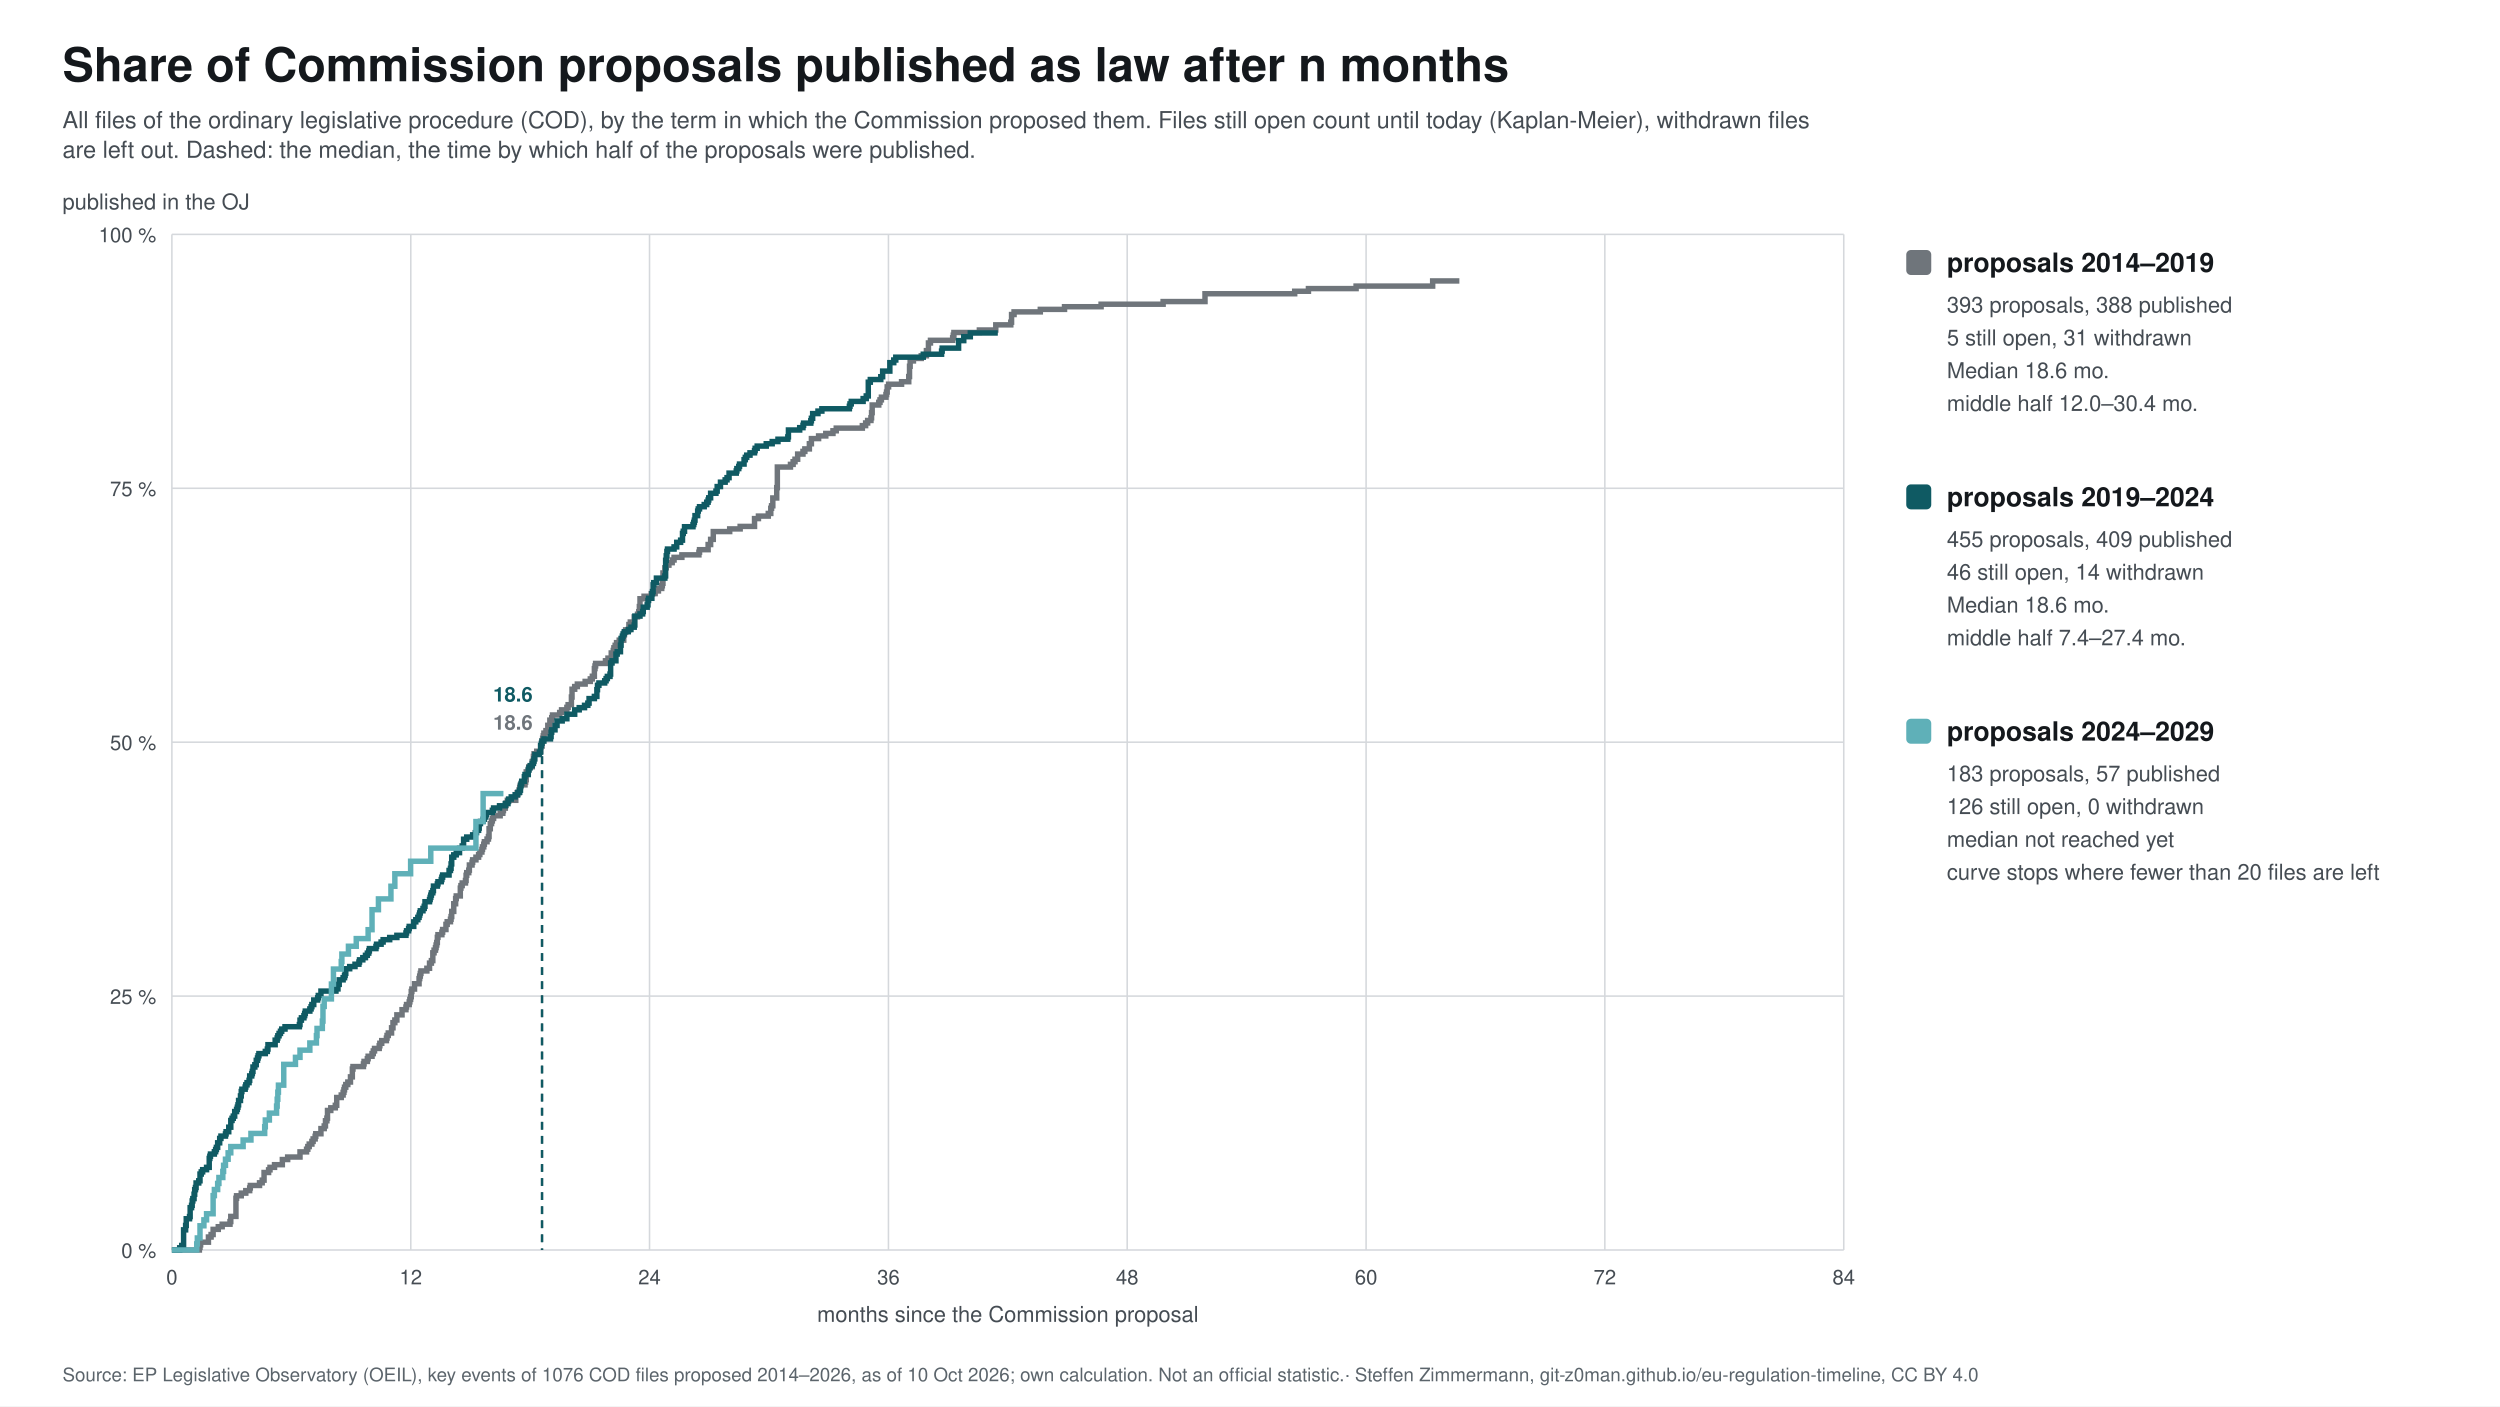
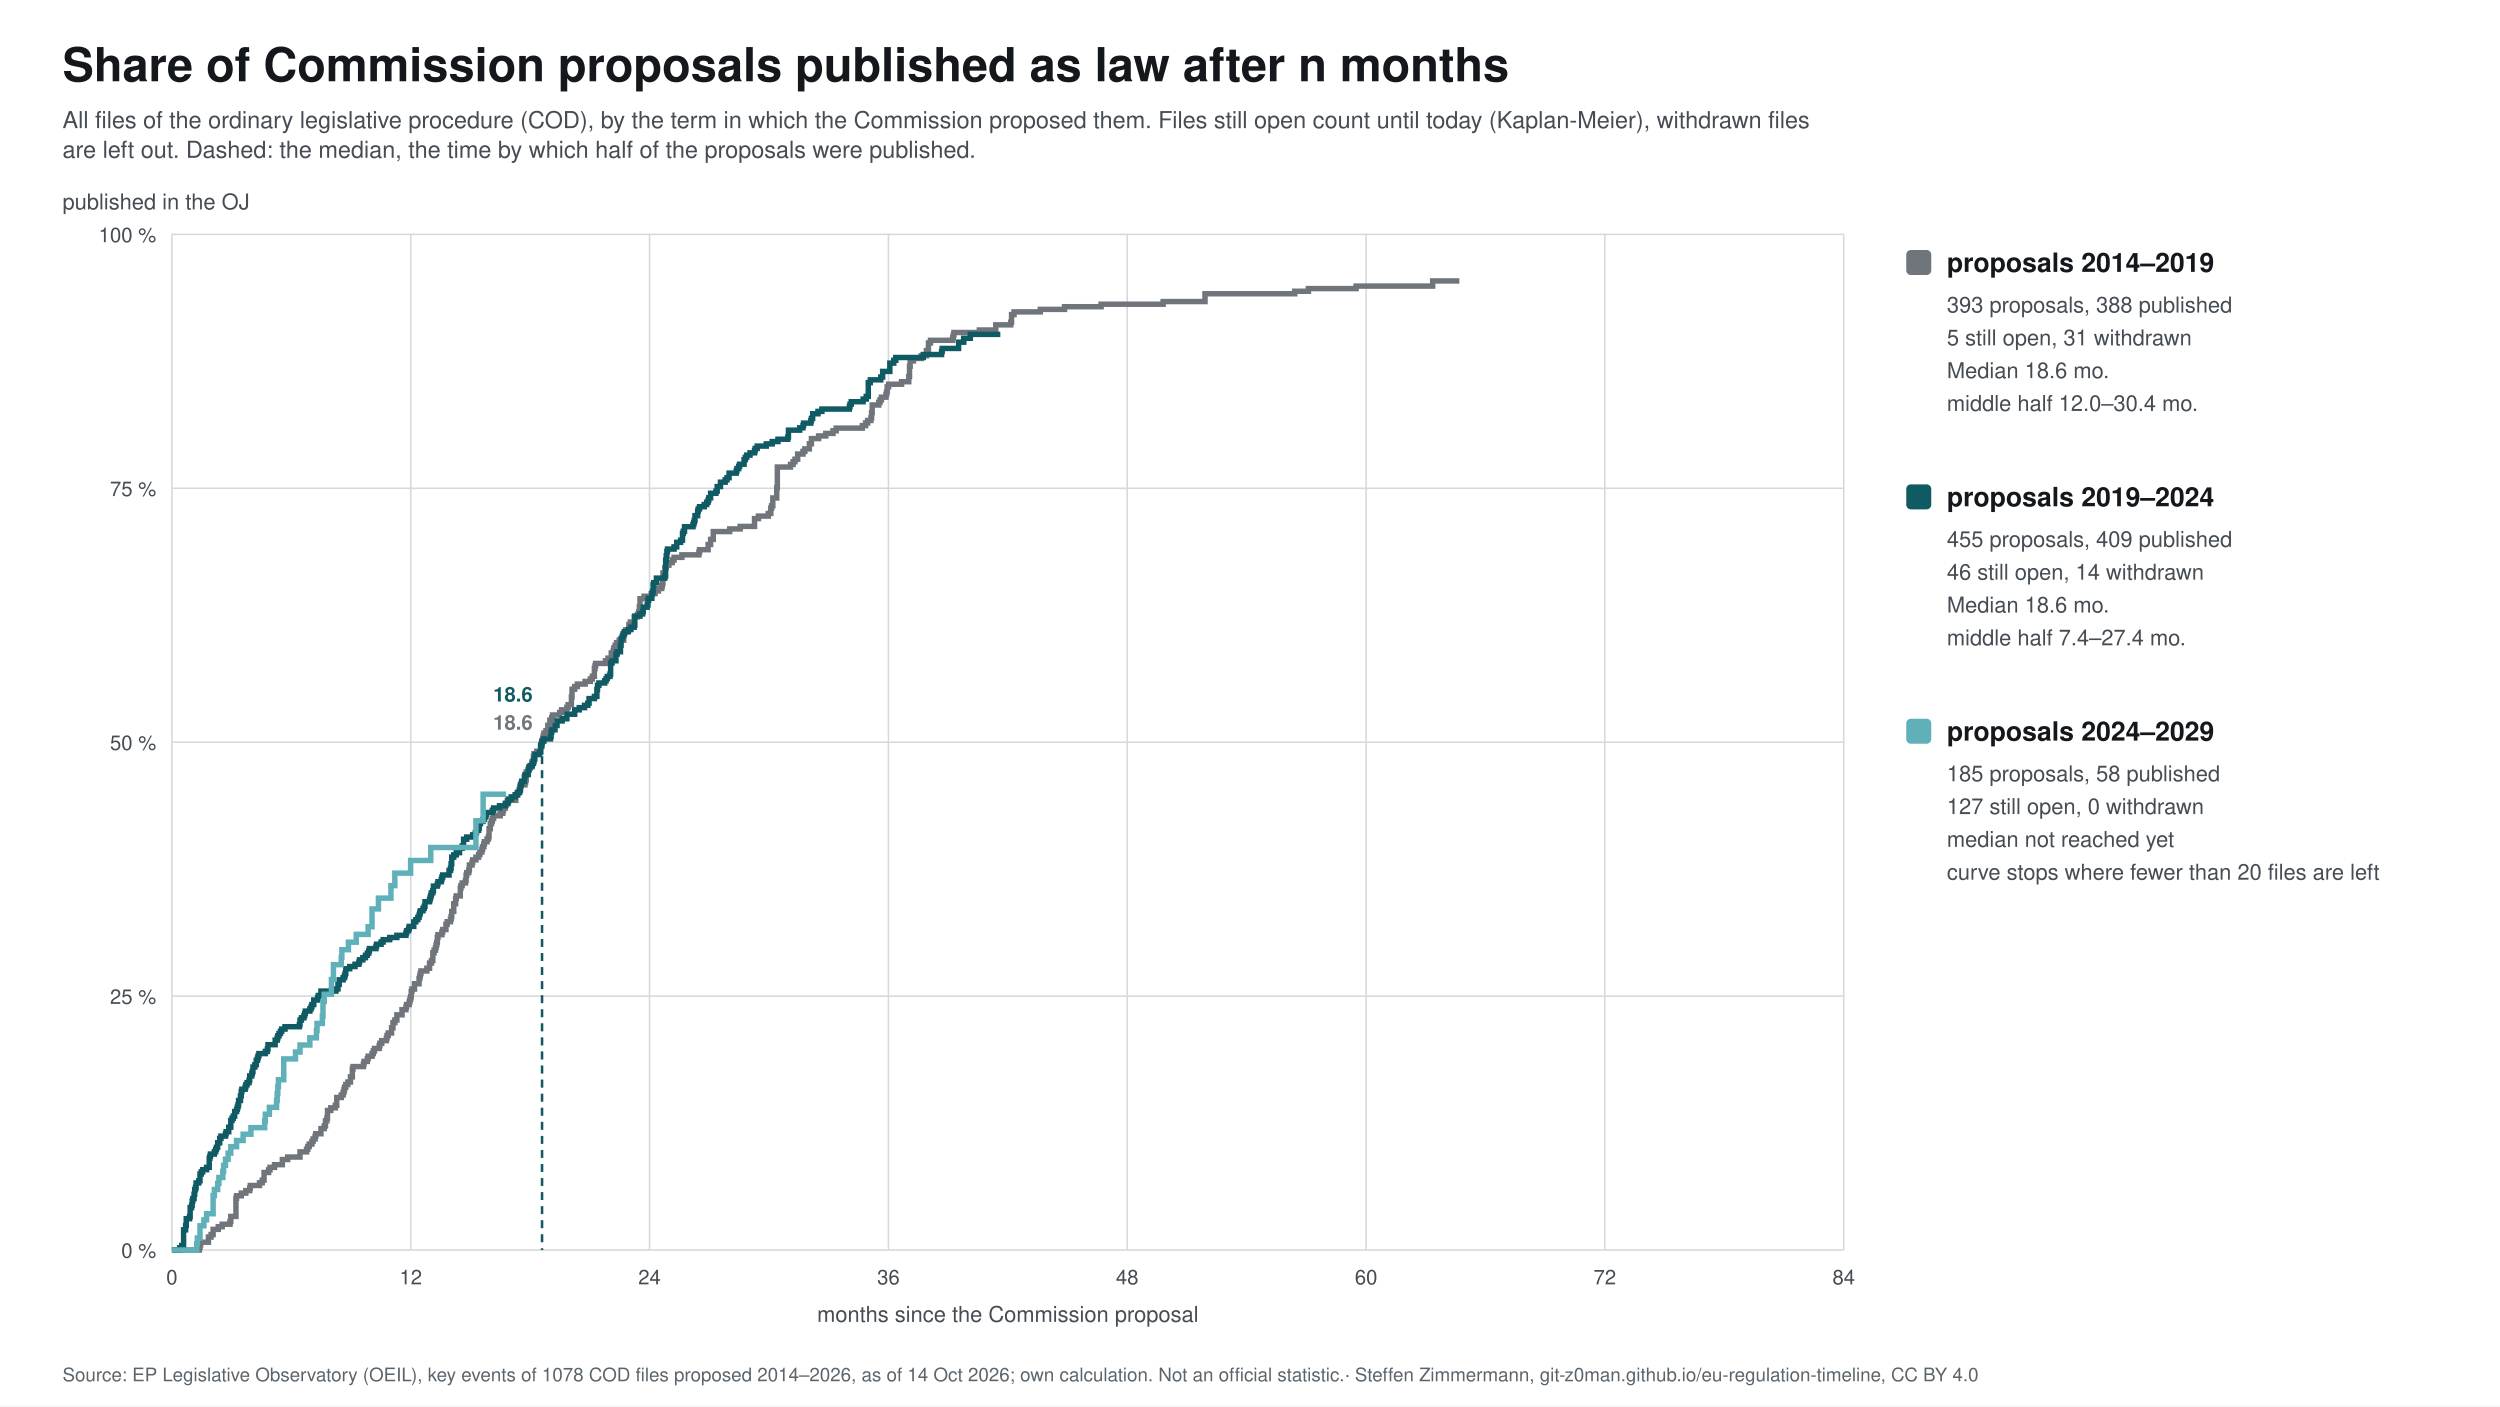
<svg xmlns="http://www.w3.org/2000/svg" width="1600" height="900" viewBox="0 0 1600 900" font-family="&quot;Source Sans 3&quot;, Helvetica, Arial, sans-serif">
  <rect width="1600" height="900" fill="#ffffff" />
  <text x="40.0" y="52.0" font-size="30" fill="#14181c" text-anchor="start" font-weight="bold">Share of Commission proposals published as law after n months</text>
  <text x="40.0" y="82.0" font-size="15" fill="#454c53" text-anchor="start">All files of the ordinary legislative procedure (COD), by the term in which the Commission proposed them. Files still open count until today (Kaplan-Meier), withdrawn files</text>
  <text x="40.0" y="101.0" font-size="15" fill="#454c53" text-anchor="start">are left out. Dashed: the median, the time by which half of the proposals were published.</text>
  <line x1="110" y1="800.0" x2="1180" y2="800.0" stroke="#d5d8dc" />
  <text x="100.0" y="805.0" font-size="13" fill="#454c53" text-anchor="end">0 %</text>
  <line x1="110" y1="637.5" x2="1180" y2="637.5" stroke="#d5d8dc" />
  <text x="100.0" y="642.5" font-size="13" fill="#454c53" text-anchor="end">25 %</text>
  <line x1="110" y1="475.0" x2="1180" y2="475.0" stroke="#d5d8dc" />
  <text x="100.0" y="480.0" font-size="13" fill="#454c53" text-anchor="end">50 %</text>
  <line x1="110" y1="312.5" x2="1180" y2="312.5" stroke="#d5d8dc" />
  <text x="100.0" y="317.5" font-size="13" fill="#454c53" text-anchor="end">75 %</text>
  <line x1="110" y1="150.0" x2="1180" y2="150.0" stroke="#d5d8dc" />
  <text x="100.0" y="155.0" font-size="13" fill="#454c53" text-anchor="end">100 %</text>
  <line x1="110.0" y1="150" x2="110.0" y2="800" stroke="#d5d8dc" />
  <text x="110.0" y="822.0" font-size="13" fill="#454c53" text-anchor="middle">0</text>
  <line x1="262.9" y1="150" x2="262.9" y2="800" stroke="#d5d8dc" />
  <text x="262.9" y="822.0" font-size="13" fill="#454c53" text-anchor="middle">12</text>
  <line x1="415.7" y1="150" x2="415.7" y2="800" stroke="#d5d8dc" />
  <text x="415.7" y="822.0" font-size="13" fill="#454c53" text-anchor="middle">24</text>
  <line x1="568.6" y1="150" x2="568.6" y2="800" stroke="#d5d8dc" />
  <text x="568.6" y="822.0" font-size="13" fill="#454c53" text-anchor="middle">36</text>
  <line x1="721.4" y1="150" x2="721.4" y2="800" stroke="#d5d8dc" />
  <text x="721.4" y="822.0" font-size="13" fill="#454c53" text-anchor="middle">48</text>
  <line x1="874.3" y1="150" x2="874.3" y2="800" stroke="#d5d8dc" />
  <text x="874.3" y="822.0" font-size="13" fill="#454c53" text-anchor="middle">60</text>
  <line x1="1027.1" y1="150" x2="1027.1" y2="800" stroke="#d5d8dc" />
  <text x="1027.1" y="822.0" font-size="13" fill="#454c53" text-anchor="middle">72</text>
  <line x1="1180.0" y1="150" x2="1180.0" y2="800" stroke="#d5d8dc" />
  <text x="1180.0" y="822.0" font-size="13" fill="#454c53" text-anchor="middle">84</text>
  <text x="645.0" y="846.0" font-size="14" fill="#454c53" text-anchor="middle">months since the Commission proposal</text>
  <text x="40.0" y="134.0" font-size="14" fill="#454c53" text-anchor="start">published in the OJ</text>
  <path d="M110.0,800.0 L110.0,800.0 L110.0,800.0 L127.6,800.0 L127.6,798.3 L128.0,798.3 L128.0,796.7 L128.4,796.7 L128.4,795.0 L133.4,795.0 L133.4,791.7 L135.1,791.7 L135.1,790.1 L136.4,790.1 L136.4,786.8 L139.7,786.8 L139.7,785.1 L142.2,785.1 L142.2,783.5 L147.2,783.5 L147.2,781.8 L147.7,781.8 L147.7,778.5 L151.0,778.5 L151.0,766.9 L151.4,766.9 L151.4,765.3 L154.4,765.3 L154.4,763.6 L157.3,763.6 L157.3,762.0 L159.8,762.0 L159.8,760.3 L160.2,760.3 L160.2,758.7 L166.1,758.7 L166.1,757.0 L167.8,757.0 L167.8,755.3 L169.0,755.3 L169.0,750.4 L171.9,750.4 L171.9,748.7 L172.8,748.7 L172.8,747.1 L175.7,747.1 L175.7,745.4 L180.7,745.4 L180.7,742.1 L184.1,742.1 L184.1,740.5 L192.0,740.5 L192.0,737.2 L196.2,737.2 L196.2,735.5 L197.0,735.5 L197.0,733.8 L197.9,733.8 L197.9,732.2 L199.6,732.2 L199.6,730.5 L200.4,730.5 L200.4,728.9 L201.7,728.9 L201.7,727.2 L202.1,727.2 L202.1,725.6 L205.4,725.6 L205.4,722.3 L207.5,722.3 L207.5,720.6 L208.3,720.6 L208.3,717.3 L209.2,717.3 L209.2,715.6 L209.6,715.6 L209.6,710.7 L211.7,710.7 L211.7,709.0 L214.6,709.0 L214.6,707.4 L215.5,707.4 L215.5,702.4 L218.4,702.4 L218.4,700.8 L219.6,700.8 L219.6,699.1 L220.1,699.1 L220.1,697.5 L220.5,697.5 L220.5,695.8 L221.3,695.8 L221.3,694.1 L222.6,694.1 L222.6,692.5 L224.3,692.5 L224.3,689.2 L225.5,689.2 L225.5,684.2 L225.9,684.2 L225.9,682.6 L232.6,682.6 L232.6,680.9 L233.0,680.9 L233.0,679.3 L235.1,679.3 L235.1,677.6 L235.6,677.6 L235.6,676.0 L238.1,676.0 L238.1,674.3 L238.9,674.3 L238.9,672.6 L239.7,672.6 L239.7,671.0 L242.7,671.0 L242.7,669.3 L243.1,669.3 L243.1,667.7 L244.3,667.7 L244.3,666.0 L247.3,666.0 L247.3,664.4 L247.7,664.4 L247.7,662.7 L248.5,662.7 L248.5,661.1 L250.6,661.1 L250.6,657.8 L251.5,657.8 L251.5,654.5 L252.7,654.5 L252.7,652.8 L254.0,652.8 L254.0,649.5 L257.3,649.5 L257.3,646.2 L259.8,646.2 L259.8,644.5 L260.2,644.5 L260.2,642.9 L261.9,642.9 L261.9,641.2 L262.3,641.2 L262.3,639.6 L262.8,639.6 L262.8,637.9 L263.2,637.9 L263.2,634.6 L263.6,634.6 L263.6,633.0 L265.3,633.0 L265.3,629.6 L268.2,629.6 L268.2,626.3 L268.6,626.3 L268.6,624.7 L269.0,624.7 L269.0,623.0 L269.4,623.0 L269.4,621.4 L273.2,621.4 L273.2,619.7 L274.9,619.7 L274.9,616.4 L276.1,616.4 L276.1,614.8 L277.0,614.8 L277.0,609.8 L277.8,609.8 L277.8,608.1 L278.7,608.1 L278.7,606.5 L279.1,606.5 L279.1,604.8 L279.5,604.8 L279.5,603.2 L279.9,603.2 L279.9,599.9 L280.3,599.9 L280.3,598.2 L282.8,598.2 L282.8,596.6 L283.3,596.6 L283.3,594.9 L285.4,594.9 L285.4,591.6 L286.2,591.6 L286.2,589.9 L288.3,589.9 L288.3,588.3 L288.7,588.3 L288.7,586.6 L289.1,586.6 L289.1,583.3 L290.4,583.3 L290.4,578.4 L291.6,578.4 L291.6,575.1 L292.0,575.1 L292.0,573.4 L294.6,573.4 L294.6,568.4 L295.0,568.4 L295.0,566.8 L295.8,566.8 L295.8,565.1 L297.9,565.1 L297.9,563.5 L298.3,563.5 L298.3,560.2 L298.7,560.2 L298.7,558.5 L300.0,558.5 L300.0,556.9 L300.4,556.9 L300.4,553.6 L302.1,553.6 L302.1,551.9 L302.5,551.9 L302.5,550.3 L304.6,550.3 L304.6,548.6 L306.3,548.6 L306.3,546.9 L307.1,546.9 L307.1,545.3 L308.4,545.3 L308.4,543.6 L308.8,543.6 L308.8,542.0 L309.6,542.0 L309.6,540.3 L310.0,540.3 L310.0,538.7 L311.7,538.7 L311.7,537.0 L312.6,537.0 L312.6,535.4 L313.0,535.4 L313.0,530.4 L313.8,530.4 L313.8,527.1 L314.6,527.1 L314.6,525.4 L315.1,525.4 L315.1,523.8 L315.9,523.8 L315.9,522.1 L320.1,522.1 L320.1,520.5 L321.8,520.5 L321.8,518.8 L322.2,518.8 L322.2,517.2 L323.4,517.2 L323.4,515.5 L323.9,515.5 L323.9,513.9 L324.7,513.9 L324.7,512.2 L330.1,512.2 L330.1,508.9 L331.0,508.9 L331.0,507.3 L332.2,507.3 L332.2,505.6 L332.6,505.6 L332.6,503.9 L333.1,503.9 L333.1,502.3 L336.0,502.3 L336.0,500.6 L336.4,500.6 L336.4,499.0 L336.8,499.0 L336.8,494.0 L338.1,494.0 L338.1,492.4 L338.5,492.4 L338.5,490.7 L340.6,490.7 L340.6,487.4 L341.4,487.4 L341.4,484.1 L341.8,484.1 L341.8,482.4 L343.5,482.4 L343.5,480.8 L346.0,480.8 L346.0,477.5 L346.9,477.5 L346.9,474.2 L347.3,474.2 L347.3,472.5 L347.7,472.5 L347.7,470.9 L348.1,470.9 L348.1,469.2 L349.4,469.2 L349.4,467.6 L350.6,467.6 L350.6,464.2 L351.9,464.2 L351.9,460.9 L353.1,460.9 L353.1,459.3 L353.6,459.3 L353.6,457.6 L358.2,457.6 L358.2,456.0 L359.4,456.0 L359.4,454.3 L362.8,454.3 L362.8,452.7 L363.6,452.7 L363.6,451.0 L365.7,451.0 L365.7,446.1 L366.1,446.1 L366.1,441.1 L367.8,441.1 L367.8,439.4 L369.5,439.4 L369.5,437.8 L374.5,437.8 L374.5,436.1 L377.8,436.1 L377.8,434.5 L379.1,434.5 L379.1,432.8 L380.4,432.8 L380.4,427.9 L380.8,427.9 L380.8,426.2 L381.2,426.2 L381.2,424.6 L387.5,424.6 L387.5,422.9 L389.1,422.9 L389.1,421.2 L391.2,421.2 L391.2,417.9 L392.5,417.9 L392.5,416.3 L392.9,416.3 L392.9,414.6 L393.7,414.6 L393.7,413.0 L394.6,413.0 L394.6,411.3 L396.3,411.3 L396.3,409.7 L399.2,409.7 L399.2,406.4 L399.6,406.4 L399.6,404.7 L400.4,404.7 L400.4,403.1 L402.5,403.1 L402.5,399.7 L403.4,399.7 L403.4,398.1 L405.9,398.1 L405.9,394.8 L408.0,394.8 L408.0,393.1 L408.8,393.1 L408.8,391.5 L409.2,391.5 L409.2,388.2 L409.6,388.2 L409.6,383.2 L412.2,383.2 L412.2,381.6 L416.8,381.6 L416.8,379.9 L419.3,379.9 L419.3,378.2 L421.4,378.2 L421.4,376.6 L423.5,376.6 L423.5,374.9 L423.9,374.9 L423.9,373.3 L424.3,373.3 L424.3,366.7 L425.5,366.7 L425.5,363.4 L426.4,363.4 L426.4,361.7 L428.1,361.7 L428.1,360.1 L430.2,360.1 L430.2,358.4 L431.4,358.4 L431.4,356.7 L436.4,356.7 L436.4,355.1 L447.3,355.1 L447.3,353.4 L447.7,353.4 L447.7,351.8 L453.2,351.8 L453.2,348.5 L454.8,348.5 L454.8,345.2 L456.5,345.2 L456.5,340.2 L467.0,340.2 L467.0,338.5 L473.7,338.5 L473.7,336.9 L482.9,336.9 L482.9,331.9 L485.4,331.9 L485.4,330.3 L491.7,330.3 L491.7,328.6 L493.3,328.6 L493.3,325.3 L493.8,325.3 L493.8,323.7 L494.6,323.7 L494.6,318.7 L497.1,318.7 L497.1,312.1 L497.5,312.1 L497.5,298.9 L505.9,298.9 L505.9,297.2 L507.6,297.2 L507.6,295.5 L508.8,295.5 L508.8,293.9 L510.5,293.9 L510.5,290.6 L513.9,290.6 L513.9,288.9 L515.1,288.9 L515.1,287.3 L518.0,287.3 L518.0,284.0 L519.3,284.0 L519.3,280.7 L523.9,280.7 L523.9,279.0 L528.5,279.0 L528.5,277.4 L533.1,277.4 L533.1,275.7 L535.2,275.7 L535.2,274.0 L551.9,274.0 L551.9,272.4 L554.0,272.4 L554.0,270.7 L555.3,270.7 L555.3,269.1 L557.4,269.1 L557.4,267.4 L557.8,267.4 L557.8,264.1 L558.2,264.1 L558.2,259.2 L562.4,259.2 L562.4,257.5 L563.2,257.5 L563.2,255.9 L564.1,255.9 L564.1,254.2 L567.0,254.2 L567.0,252.5 L567.4,252.5 L567.4,250.9 L567.8,250.9 L567.8,247.6 L568.7,247.6 L568.7,245.9 L577.0,245.9 L577.0,244.3 L581.6,244.3 L581.6,241.0 L582.1,241.0 L582.1,234.4 L582.5,234.4 L582.5,231.0 L584.6,231.0 L584.6,229.4 L589.6,229.4 L589.6,227.7 L592.9,227.7 L592.9,224.4 L594.2,224.4 L594.2,219.5 L595.5,219.5 L595.5,217.8 L609.7,217.8 L609.7,216.2 L610.1,216.2 L610.1,214.5 L610.5,214.5 L610.5,212.8 L626.8,212.8 L626.8,211.2 L637.3,211.2 L637.3,207.9 L646.9,207.9 L646.9,206.2 L647.4,206.2 L647.4,201.3 L649.0,201.3 L649.0,199.6 L665.8,199.6 L665.8,198.0 L681.3,198.0 L681.3,196.3 L704.7,196.3 L704.7,194.7 L744.4,194.7 L744.4,193.0 L771.2,193.0 L771.2,188.0 L828.6,188.0 L828.6,186.4 L837.4,186.4 L837.4,184.7 L867.9,184.7 L867.9,183.1 L916.9,183.1 L916.9,179.8 L934.0,179.8" fill="none" stroke="#6f757b" stroke-width="3.5" />
  <line x1="346.9" y1="475.0" x2="346.9" y2="800" stroke="#6f757b" stroke-width="1.5" stroke-dasharray="5 4" />
  <text x="340.9" y="467.0" font-size="13" fill="#6f757b" text-anchor="end" font-weight="bold">18.6</text>
  <rect x="1220" y="160" width="16" height="16" rx="3" fill="#6f757b" />
  <text x="1246.0" y="174.0" font-size="17" fill="#14181c" text-anchor="start" font-weight="bold">proposals 2014–2019</text>
  <text x="1246.0" y="200.0" font-size="14" fill="#454c53" text-anchor="start">393 proposals, 388 published</text>
  <text x="1246.0" y="221.0" font-size="14" fill="#454c53" text-anchor="start">5 still open, 31 withdrawn</text>
  <text x="1246.0" y="242.0" font-size="14" fill="#454c53" text-anchor="start">Median 18.6 mo.</text>
  <text x="1246.0" y="263.0" font-size="14" fill="#454c53" text-anchor="start">middle half 12.0–30.4 mo.</text>
-   <path d="M110.0,800.0 L110.0,800.0 L110.0,800.0 L115.0,800.0 L115.0,798.6 L116.3,798.6 L116.3,797.1 L117.5,797.1 L117.5,787.1 L118.8,787.1 L118.8,784.3 L119.2,784.3 L119.2,780.0 L121.3,780.0 L121.3,778.6 L121.7,778.6 L121.7,772.9 L122.6,772.9 L122.6,771.4 L123.0,771.4 L123.0,768.6 L123.4,768.6 L123.4,767.1 L124.2,767.1 L124.2,764.3 L124.6,764.3 L124.6,761.4 L125.1,761.4 L125.1,760.0 L125.5,760.0 L125.5,757.1 L127.2,757.1 L127.2,755.7 L128.0,755.7 L128.0,751.4 L128.8,751.4 L128.8,750.0 L129.7,750.0 L129.7,748.6 L132.2,748.6 L132.2,747.1 L133.9,747.1 L133.9,741.4 L134.3,741.4 L134.3,740.0 L134.7,740.0 L134.7,738.6 L137.2,738.6 L137.2,737.1 L138.0,737.1 L138.0,735.7 L138.5,735.7 L138.5,734.3 L139.3,734.3 L139.3,731.4 L140.6,731.4 L140.6,728.6 L141.4,728.6 L141.4,727.1 L144.3,727.1 L144.3,725.7 L144.7,725.7 L144.7,724.3 L146.4,724.3 L146.4,721.4 L147.7,721.4 L147.7,717.1 L148.5,717.1 L148.5,715.7 L149.3,715.7 L149.3,714.3 L150.2,714.3 L150.2,711.4 L151.4,711.4 L151.4,710.0 L151.9,710.0 L151.9,708.6 L152.3,708.6 L152.3,707.1 L152.7,707.1 L152.7,704.3 L153.9,704.3 L153.9,701.4 L154.4,701.4 L154.4,698.6 L154.8,698.6 L154.8,697.1 L156.9,697.1 L156.9,695.7 L157.3,695.7 L157.3,694.3 L158.1,694.3 L158.1,692.9 L159.4,692.9 L159.4,691.4 L159.8,691.4 L159.8,688.6 L161.1,688.6 L161.1,687.1 L161.5,687.1 L161.5,685.7 L161.9,685.7 L161.9,682.9 L163.1,682.9 L163.1,681.4 L164.0,681.4 L164.0,678.6 L164.8,678.6 L164.8,677.1 L165.2,677.1 L165.2,675.7 L165.7,675.7 L165.7,674.3 L169.8,674.3 L169.8,672.9 L171.1,672.9 L171.1,671.4 L171.5,671.4 L171.5,668.6 L176.1,668.6 L176.1,665.7 L177.4,665.7 L177.4,664.3 L177.8,664.3 L177.8,662.9 L178.6,662.9 L178.6,661.4 L179.5,661.4 L179.5,660.0 L180.3,660.0 L180.3,658.6 L182.4,658.6 L182.4,657.1 L191.6,657.1 L191.6,655.7 L192.0,655.7 L192.0,652.9 L192.9,652.9 L192.9,651.4 L194.5,651.4 L194.5,650.0 L195.0,650.0 L195.0,648.6 L195.4,648.6 L195.4,647.1 L198.3,647.1 L198.3,645.7 L199.1,645.7 L199.1,644.3 L199.6,644.3 L199.6,642.9 L200.8,642.9 L200.8,640.0 L203.3,640.0 L203.3,638.6 L203.7,638.6 L203.7,637.1 L205.4,637.1 L205.4,634.3 L215.0,634.3 L215.0,632.9 L216.3,632.9 L216.3,630.0 L217.1,630.0 L217.1,627.1 L219.6,627.1 L219.6,625.7 L220.5,625.7 L220.5,624.3 L220.9,624.3 L220.9,622.9 L221.3,622.9 L221.3,620.0 L223.8,620.0 L223.8,618.6 L227.2,618.6 L227.2,617.1 L229.7,617.1 L229.7,615.7 L230.1,615.7 L230.1,614.3 L232.2,614.3 L232.2,612.9 L233.9,612.9 L233.9,611.4 L235.1,611.4 L235.1,610.0 L236.0,610.0 L236.0,608.6 L236.4,608.6 L236.4,607.1 L240.6,607.1 L240.6,605.7 L241.0,605.7 L241.0,604.3 L243.9,604.3 L243.9,602.9 L245.2,602.9 L245.2,601.4 L249.4,601.4 L249.4,600.0 L254.0,600.0 L254.0,598.6 L259.8,598.6 L259.8,597.1 L260.2,597.1 L260.2,595.7 L261.5,595.7 L261.5,594.3 L261.9,594.3 L261.9,592.9 L264.8,592.9 L264.8,590.0 L266.1,590.0 L266.1,588.6 L267.4,588.6 L267.4,587.1 L268.2,587.1 L268.2,585.7 L268.6,585.7 L268.6,584.3 L269.0,584.3 L269.0,582.9 L270.7,582.9 L270.7,581.4 L271.5,581.4 L271.5,580.0 L272.0,580.0 L272.0,577.1 L274.9,577.1 L274.9,575.7 L275.3,575.7 L275.3,574.3 L275.7,574.3 L275.7,572.9 L276.1,572.9 L276.1,571.4 L277.0,571.4 L277.0,570.0 L277.4,570.0 L277.4,567.1 L279.9,567.1 L279.9,565.7 L280.3,565.7 L280.3,564.3 L282.4,564.3 L282.4,562.9 L282.8,562.9 L282.8,561.4 L283.3,561.4 L283.3,560.0 L287.4,560.0 L287.4,557.1 L288.3,557.1 L288.3,555.7 L288.7,555.7 L288.7,552.9 L289.1,552.9 L289.1,548.6 L290.4,548.6 L290.4,547.1 L292.0,547.1 L292.0,545.7 L294.1,545.7 L294.1,542.9 L295.8,542.9 L295.8,541.4 L296.7,541.4 L296.7,537.1 L298.7,537.1 L298.7,535.7 L302.5,535.7 L302.5,534.3 L304.2,534.3 L304.2,532.9 L305.0,532.9 L305.0,531.4 L306.3,531.4 L306.3,530.0 L306.7,530.0 L306.7,527.1 L307.5,527.1 L307.5,525.7 L309.2,525.7 L309.2,524.3 L310.0,524.3 L310.0,522.9 L310.9,522.9 L310.9,521.4 L311.3,521.4 L311.3,520.0 L315.1,520.0 L315.1,518.6 L315.9,518.6 L315.9,517.1 L319.7,517.1 L319.7,515.7 L323.4,515.7 L323.4,514.3 L325.1,514.3 L325.1,512.9 L325.5,512.9 L325.5,511.4 L327.2,511.4 L327.2,510.0 L329.7,510.0 L329.7,508.6 L331.4,508.6 L331.4,507.1 L332.6,507.1 L332.6,505.7 L333.1,505.7 L333.1,502.9 L333.5,502.9 L333.5,501.4 L333.9,501.4 L333.9,500.0 L335.6,500.0 L335.6,497.1 L336.0,497.1 L336.0,495.7 L338.1,495.7 L338.1,492.9 L338.5,492.9 L338.5,491.4 L339.3,491.4 L339.3,490.0 L340.6,490.0 L340.6,488.6 L341.4,488.6 L341.4,487.1 L341.8,487.1 L341.8,485.7 L342.3,485.7 L342.3,482.9 L345.2,482.9 L345.2,481.4 L346.0,481.4 L346.0,477.1 L346.5,477.1 L346.5,475.7 L346.9,475.7 L346.9,474.3 L348.1,474.3 L348.1,472.9 L352.3,472.9 L352.3,471.4 L352.7,471.4 L352.7,468.6 L353.1,468.6 L353.1,467.1 L355.2,467.1 L355.2,464.3 L356.5,464.3 L356.5,461.4 L359.8,461.4 L359.8,460.0 L362.8,460.0 L362.8,457.1 L367.8,457.1 L367.8,454.3 L370.7,454.3 L370.7,452.9 L374.1,452.9 L374.1,451.4 L376.2,451.4 L376.2,450.0 L377.0,450.0 L377.0,447.1 L380.4,447.1 L380.4,445.7 L382.0,445.7 L382.0,441.4 L382.4,441.4 L382.4,438.6 L383.3,438.6 L383.3,437.1 L387.0,437.1 L387.0,435.7 L387.9,435.7 L387.9,434.3 L388.7,434.3 L388.7,432.9 L390.4,432.9 L390.4,431.4 L390.8,431.4 L390.8,424.3 L391.7,424.3 L391.7,422.9 L394.2,422.9 L394.2,418.6 L395.0,418.6 L395.0,417.1 L397.1,417.1 L397.1,412.9 L397.5,412.9 L397.5,408.6 L398.3,408.6 L398.3,407.1 L398.8,407.1 L398.8,405.7 L399.6,405.7 L399.6,404.3 L402.1,404.3 L402.1,402.9 L403.8,402.9 L403.8,401.4 L405.9,401.4 L405.9,400.0 L406.3,400.0 L406.3,394.3 L409.6,394.3 L409.6,392.9 L411.3,392.9 L411.3,391.4 L411.7,391.4 L411.7,388.6 L414.2,388.6 L414.2,387.1 L414.7,387.1 L414.7,384.3 L415.1,384.3 L415.1,382.9 L417.2,382.9 L417.2,380.0 L417.6,380.0 L417.6,378.6 L418.0,378.6 L418.0,374.3 L418.4,374.3 L418.4,372.9 L420.1,372.9 L420.1,370.0 L425.5,370.0 L425.5,368.6 L426.0,368.6 L426.0,358.6 L426.4,358.6 L426.4,355.7 L426.8,355.7 L426.8,352.9 L427.2,352.9 L427.2,351.4 L431.4,351.4 L431.4,350.0 L433.1,350.0 L433.1,347.1 L435.6,347.1 L435.6,345.7 L436.8,345.7 L436.8,341.4 L437.3,341.4 L437.3,340.0 L438.1,340.0 L438.1,337.1 L443.5,337.1 L443.5,335.7 L444.0,335.7 L444.0,334.3 L444.4,334.3 L444.4,332.9 L444.8,332.9 L444.8,330.0 L446.5,330.0 L446.5,327.1 L446.9,327.1 L446.9,325.7 L447.7,325.7 L447.7,324.3 L450.7,324.3 L450.7,322.9 L452.3,322.9 L452.3,321.4 L453.2,321.4 L453.2,320.0 L453.6,320.0 L453.6,318.6 L454.8,318.6 L454.8,315.7 L458.2,315.7 L458.2,314.3 L459.0,314.3 L459.0,311.4 L461.1,311.4 L461.1,308.6 L464.1,308.6 L464.1,307.1 L465.3,307.1 L465.3,305.7 L466.6,305.7 L466.6,302.8 L471.2,302.8 L471.2,301.4 L471.6,301.4 L471.6,299.9 L472.8,299.9 L472.8,298.5 L473.3,298.5 L473.3,297.0 L476.2,297.0 L476.2,294.2 L477.0,294.2 L477.0,292.7 L477.9,292.7 L477.9,291.3 L480.0,291.3 L480.0,289.8 L482.9,289.8 L482.9,288.4 L483.3,288.4 L483.3,286.9 L484.6,286.9 L484.6,285.5 L490.4,285.5 L490.4,284.0 L494.2,284.0 L494.2,282.6 L497.9,282.6 L497.9,281.1 L504.2,281.1 L504.2,279.6 L504.6,279.6 L504.6,275.2 L511.8,275.2 L511.8,273.7 L513.9,273.7 L513.9,272.2 L514.3,272.2 L514.3,270.8 L518.9,270.8 L518.9,269.3 L519.3,269.3 L519.3,267.7 L520.1,267.7 L520.1,264.7 L523.5,264.7 L523.5,263.1 L526.0,263.1 L526.0,261.6 L543.6,261.6 L543.6,260.0 L544.0,260.0 L544.0,258.5 L544.8,258.5 L544.8,256.9 L552.4,256.9 L552.4,255.1 L554.4,255.1 L554.4,253.4 L555.7,253.4 L555.7,244.6 L557.0,244.6 L557.0,242.9 L563.7,242.9 L563.7,241.1 L564.9,241.1 L564.9,237.5 L569.5,237.5 L569.5,232.1 L572.0,232.1 L572.0,230.4 L573.3,230.4 L573.3,228.6 L590.9,228.6 L590.9,226.7 L602.6,226.7 L602.6,224.7 L603.0,224.7 L603.0,222.8 L613.5,222.8 L613.5,218.0 L616.8,218.0 L616.8,215.5 L621.0,215.5 L621.0,213.1 L638.6,213.1" fill="none" stroke="#0f5a63" stroke-width="3.5" />
+   <path d="M110.0,800.0 L110.0,800.0 L110.0,800.0 L115.0,800.0 L115.0,798.6 L116.3,798.6 L116.3,797.1 L117.5,797.1 L117.5,787.1 L118.8,787.1 L118.8,784.3 L119.2,784.3 L119.2,780.0 L121.3,780.0 L121.3,778.6 L121.7,778.6 L121.7,772.9 L122.6,772.9 L122.6,771.4 L123.0,771.4 L123.0,768.6 L123.4,768.6 L123.4,767.1 L124.2,767.1 L124.2,764.3 L124.6,764.3 L124.6,761.4 L125.1,761.4 L125.1,760.0 L125.5,760.0 L125.5,757.1 L127.2,757.1 L127.2,755.7 L128.0,755.7 L128.0,751.4 L128.8,751.4 L128.8,750.0 L129.7,750.0 L129.7,748.6 L132.2,748.6 L132.2,747.1 L133.9,747.1 L133.9,741.4 L134.3,741.4 L134.3,740.0 L134.7,740.0 L134.7,738.6 L137.2,738.6 L137.2,737.1 L138.0,737.1 L138.0,735.7 L138.5,735.7 L138.5,734.3 L139.3,734.3 L139.3,731.4 L140.6,731.4 L140.6,728.6 L141.4,728.6 L141.4,727.1 L144.3,727.1 L144.3,725.7 L144.7,725.7 L144.7,724.3 L146.4,724.3 L146.4,721.4 L147.7,721.4 L147.7,717.1 L148.5,717.1 L148.5,715.7 L149.3,715.7 L149.3,714.3 L150.2,714.3 L150.2,711.4 L151.4,711.4 L151.4,710.0 L151.9,710.0 L151.9,708.6 L152.3,708.6 L152.3,707.1 L152.7,707.1 L152.7,704.3 L153.9,704.3 L153.9,701.4 L154.4,701.4 L154.4,698.6 L154.8,698.6 L154.8,697.1 L156.9,697.1 L156.9,695.7 L157.3,695.7 L157.3,694.3 L158.1,694.3 L158.1,692.9 L159.4,692.9 L159.4,691.4 L159.8,691.4 L159.8,688.6 L161.1,688.6 L161.1,687.1 L161.5,687.1 L161.5,685.7 L161.9,685.7 L161.9,682.9 L163.1,682.9 L163.1,681.4 L164.0,681.4 L164.0,678.6 L164.8,678.6 L164.8,677.1 L165.2,677.1 L165.2,675.7 L165.7,675.7 L165.7,674.3 L169.8,674.3 L169.8,672.9 L171.1,672.9 L171.1,671.4 L171.5,671.4 L171.5,668.6 L176.1,668.6 L176.1,665.7 L177.4,665.7 L177.4,664.3 L177.8,664.3 L177.8,662.9 L178.6,662.9 L178.6,661.4 L179.5,661.4 L179.5,660.0 L180.3,660.0 L180.3,658.6 L182.4,658.6 L182.4,657.1 L191.6,657.1 L191.6,655.7 L192.0,655.7 L192.0,652.9 L192.9,652.9 L192.9,651.4 L194.5,651.4 L194.5,650.0 L195.0,650.0 L195.0,648.6 L195.4,648.6 L195.4,647.1 L198.3,647.1 L198.3,645.7 L199.1,645.7 L199.1,644.3 L199.6,644.3 L199.6,642.9 L200.8,642.9 L200.8,640.0 L203.3,640.0 L203.3,638.6 L203.7,638.6 L203.7,637.1 L205.4,637.1 L205.4,634.3 L215.0,634.3 L215.0,632.9 L216.3,632.9 L216.3,630.0 L217.1,630.0 L217.1,627.1 L219.6,627.1 L219.6,625.7 L220.5,625.7 L220.5,624.3 L220.9,624.3 L220.9,622.9 L221.3,622.9 L221.3,620.0 L223.8,620.0 L223.8,618.6 L227.2,618.6 L227.2,617.1 L229.7,617.1 L229.7,615.7 L230.1,615.7 L230.1,614.3 L232.2,614.3 L232.2,612.9 L233.9,612.9 L233.9,611.4 L235.1,611.4 L235.1,610.0 L236.0,610.0 L236.0,608.6 L236.4,608.6 L236.4,607.1 L240.6,607.1 L240.6,605.7 L241.0,605.7 L241.0,604.3 L243.9,604.3 L243.9,602.9 L245.2,602.9 L245.2,601.4 L249.4,601.4 L249.4,600.0 L254.0,600.0 L254.0,598.6 L259.8,598.6 L259.8,597.1 L260.2,597.1 L260.2,595.7 L261.5,595.7 L261.5,594.3 L261.9,594.3 L261.9,592.9 L264.8,592.9 L264.8,590.0 L266.1,590.0 L266.1,588.6 L267.4,588.6 L267.4,587.1 L268.2,587.1 L268.2,585.7 L268.6,585.7 L268.6,584.3 L269.0,584.3 L269.0,582.9 L270.7,582.9 L270.7,581.4 L271.5,581.4 L271.5,580.0 L272.0,580.0 L272.0,577.1 L274.9,577.1 L274.9,575.7 L275.3,575.7 L275.3,574.3 L275.7,574.3 L275.7,572.9 L276.1,572.9 L276.1,571.4 L277.0,571.4 L277.0,570.0 L277.4,570.0 L277.4,567.1 L279.9,567.1 L279.9,565.7 L280.3,565.7 L280.3,564.3 L282.4,564.3 L282.4,562.9 L282.8,562.9 L282.8,561.4 L283.3,561.4 L283.3,560.0 L287.4,560.0 L287.4,557.1 L288.3,557.1 L288.3,555.7 L288.7,555.7 L288.7,552.9 L289.1,552.9 L289.1,548.6 L290.4,548.6 L290.4,547.1 L292.0,547.1 L292.0,545.7 L294.1,545.7 L294.1,542.9 L295.8,542.9 L295.8,541.4 L296.7,541.4 L296.7,537.1 L298.7,537.1 L298.7,535.7 L302.5,535.7 L302.5,534.3 L304.2,534.3 L304.2,532.9 L305.0,532.9 L305.0,531.4 L306.3,531.4 L306.3,530.0 L306.7,530.0 L306.7,527.1 L307.5,527.1 L307.5,525.7 L309.2,525.7 L309.2,524.3 L310.0,524.3 L310.0,522.9 L310.9,522.9 L310.9,521.4 L311.3,521.4 L311.3,520.0 L315.1,520.0 L315.1,518.6 L315.9,518.6 L315.9,517.1 L319.7,517.1 L319.7,515.7 L323.4,515.7 L323.4,514.3 L325.1,514.3 L325.1,512.9 L325.5,512.9 L325.5,511.4 L327.2,511.4 L327.2,510.0 L329.7,510.0 L329.7,508.6 L331.4,508.6 L331.4,507.1 L332.6,507.1 L332.6,505.7 L333.1,505.7 L333.1,502.9 L333.5,502.9 L333.5,501.4 L333.9,501.4 L333.9,500.0 L335.6,500.0 L335.6,497.1 L336.0,497.1 L336.0,495.7 L338.1,495.7 L338.1,492.9 L338.5,492.9 L338.5,491.4 L339.3,491.4 L339.3,490.0 L340.6,490.0 L340.6,488.6 L341.4,488.6 L341.4,487.1 L341.8,487.1 L341.8,485.7 L342.3,485.7 L342.3,482.9 L345.2,482.9 L345.2,481.4 L346.0,481.4 L346.0,477.1 L346.5,477.1 L346.5,475.7 L346.9,475.7 L346.9,474.3 L348.1,474.3 L348.1,472.9 L352.3,472.9 L352.3,471.4 L352.7,471.4 L352.7,468.6 L353.1,468.6 L353.1,467.1 L355.2,467.1 L355.2,464.3 L356.5,464.3 L356.5,461.4 L359.8,461.4 L359.8,460.0 L362.8,460.0 L362.8,457.1 L367.8,457.1 L367.8,454.3 L370.7,454.3 L370.7,452.9 L374.1,452.9 L374.1,451.4 L376.2,451.4 L376.2,450.0 L377.0,450.0 L377.0,447.1 L380.4,447.1 L380.4,445.7 L382.0,445.7 L382.0,441.4 L382.4,441.4 L382.4,438.6 L383.3,438.6 L383.3,437.1 L387.0,437.1 L387.0,435.7 L387.9,435.7 L387.9,434.3 L388.7,434.3 L388.7,432.9 L390.4,432.9 L390.4,431.4 L390.8,431.4 L390.8,424.3 L391.7,424.3 L391.7,422.9 L394.2,422.9 L394.2,418.6 L395.0,418.6 L395.0,417.1 L397.1,417.1 L397.1,412.9 L397.5,412.9 L397.5,408.6 L398.3,408.6 L398.3,407.1 L398.8,407.1 L398.8,405.7 L399.6,405.7 L399.6,404.3 L402.1,404.3 L402.1,402.9 L403.8,402.9 L403.8,401.4 L405.9,401.4 L405.9,400.0 L406.3,400.0 L406.3,394.3 L409.6,394.3 L409.6,392.9 L411.3,392.9 L411.3,391.4 L411.7,391.4 L411.7,388.6 L414.2,388.6 L414.2,387.1 L414.7,387.1 L414.7,384.3 L415.1,384.3 L415.1,382.9 L417.2,382.9 L417.2,380.0 L417.6,380.0 L417.6,378.6 L418.0,378.6 L418.0,374.3 L418.4,374.3 L418.4,372.9 L420.1,372.9 L420.1,370.0 L425.5,370.0 L425.5,368.6 L426.0,368.6 L426.0,358.6 L426.4,358.6 L426.4,355.7 L426.8,355.7 L426.8,352.9 L427.2,352.9 L427.2,351.4 L431.4,351.4 L431.4,350.0 L433.1,350.0 L433.1,347.1 L435.6,347.1 L435.6,345.7 L436.8,345.7 L436.8,341.4 L437.3,341.4 L437.3,340.0 L438.1,340.0 L438.1,337.1 L443.5,337.1 L443.5,335.7 L444.0,335.7 L444.0,334.3 L444.4,334.3 L444.4,332.9 L444.8,332.9 L444.8,330.0 L446.5,330.0 L446.5,327.1 L446.9,327.1 L446.9,325.7 L447.7,325.7 L447.7,324.3 L450.7,324.3 L450.7,322.9 L452.3,322.9 L452.3,321.4 L453.2,321.4 L453.2,320.0 L453.6,320.0 L453.6,318.6 L454.8,318.6 L454.8,315.7 L458.2,315.7 L458.2,314.3 L459.0,314.3 L459.0,311.4 L461.1,311.4 L461.1,308.6 L464.1,308.6 L464.1,307.1 L465.3,307.1 L465.3,305.7 L466.6,305.7 L466.6,302.8 L471.2,302.8 L471.2,301.4 L471.6,301.4 L471.6,299.9 L472.8,299.9 L472.8,298.5 L473.3,298.5 L473.3,297.1 L476.2,297.1 L476.2,294.2 L477.0,294.2 L477.0,292.7 L477.9,292.7 L477.9,291.3 L480.0,291.3 L480.0,289.8 L482.9,289.8 L482.9,288.4 L483.3,288.4 L483.3,287.0 L484.6,287.0 L484.6,285.5 L490.4,285.5 L490.4,284.1 L494.2,284.1 L494.2,282.6 L497.9,282.6 L497.9,281.1 L504.2,281.1 L504.2,279.7 L504.6,279.7 L504.6,275.3 L511.8,275.3 L511.8,273.8 L513.9,273.8 L513.9,272.3 L514.3,272.3 L514.3,270.8 L518.9,270.8 L518.9,269.3 L519.3,269.3 L519.3,267.8 L520.1,267.8 L520.1,264.8 L523.5,264.8 L523.5,263.3 L526.0,263.3 L526.0,261.8 L543.6,261.8 L543.6,260.2 L544.0,260.2 L544.0,258.7 L544.8,258.7 L544.8,257.1 L552.4,257.1 L552.4,255.4 L554.4,255.4 L554.4,253.7 L555.7,253.7 L555.7,244.9 L557.0,244.9 L557.0,243.1 L563.7,243.1 L563.7,241.3 L564.9,241.3 L564.9,237.7 L569.5,237.7 L569.5,232.4 L572.0,232.4 L572.0,230.6 L573.3,230.6 L573.3,228.8 L590.9,228.8 L590.9,226.9 L602.6,226.9 L602.6,224.9 L603.0,224.9 L603.0,223.0 L613.5,223.0 L613.5,219.0 L616.8,219.0 L616.8,216.5 L621.0,216.5 L621.0,214.0 L640.2,214.0" fill="none" stroke="#0f5a63" stroke-width="3.5" />
  <line x1="346.9" y1="475.0" x2="346.9" y2="800" stroke="#0f5a63" stroke-width="1.5" stroke-dasharray="5 4" />
  <text x="340.9" y="449.0" font-size="13" fill="#0f5a63" text-anchor="end" font-weight="bold">18.6</text>
  <rect x="1220" y="310" width="16" height="16" rx="3" fill="#0f5a63" />
  <text x="1246.0" y="324.0" font-size="17" fill="#14181c" text-anchor="start" font-weight="bold">proposals 2019–2024</text>
  <text x="1246.0" y="350.0" font-size="14" fill="#454c53" text-anchor="start">455 proposals, 409 published</text>
  <text x="1246.0" y="371.0" font-size="14" fill="#454c53" text-anchor="start">46 still open, 14 withdrawn</text>
  <text x="1246.0" y="392.0" font-size="14" fill="#454c53" text-anchor="start">Median 18.6 mo.</text>
  <text x="1246.0" y="413.0" font-size="14" fill="#454c53" text-anchor="start">middle half 7.4–27.4 mo.</text>
-   <path d="M110.0,800.0 L110.0,800.0 L110.0,800.0 L125.9,800.0 L125.9,796.1 L126.3,796.1 L126.3,792.3 L128.0,792.3 L128.0,784.5 L130.5,784.5 L130.5,780.7 L132.2,780.7 L132.2,776.8 L136.4,776.8 L136.4,765.2 L137.2,765.2 L137.2,761.3 L139.3,761.3 L139.3,757.4 L140.1,757.4 L140.1,753.6 L142.6,753.6 L142.6,749.7 L143.1,749.7 L143.1,745.8 L144.3,745.8 L144.3,741.9 L146.0,741.9 L146.0,737.8 L147.7,737.8 L147.7,733.8 L155.6,733.8 L155.6,729.6 L160.6,729.6 L160.6,725.4 L169.4,725.4 L169.4,721.1 L169.8,721.1 L169.8,716.8 L172.4,716.8 L172.4,712.4 L177.0,712.4 L177.0,707.9 L177.4,707.9 L177.4,703.5 L177.8,703.5 L177.8,699.0 L178.2,699.0 L178.2,694.5 L181.6,694.5 L181.6,681.2 L189.1,681.2 L189.1,676.7 L192.0,676.7 L192.0,672.1 L198.3,672.1 L198.3,667.5 L202.5,667.5 L202.5,662.8 L202.9,662.8 L202.9,658.2 L206.3,658.2 L206.3,653.5 L206.7,653.5 L206.7,644.1 L207.5,644.1 L207.5,639.3 L212.1,639.3 L212.1,629.8 L213.4,629.8 L213.4,620.2 L218.4,620.2 L218.4,615.4 L218.8,615.4 L218.8,610.6 L223.0,610.6 L223.0,605.6 L228.0,605.6 L228.0,600.7 L235.6,600.7 L235.6,595.0 L238.1,595.0 L238.1,582.2 L242.2,582.2 L242.2,575.3 L250.2,575.3 L250.2,567.2 L252.7,567.2 L252.7,559.2 L262.8,559.2 L262.8,551.2 L275.7,551.2 L275.7,542.8 L304.6,542.8 L304.6,525.8 L309.2,525.8 L309.2,507.9 L322.2,507.9" fill="none" stroke="#5fb0b8" stroke-width="3.5" />
+   <path d="M110.0,800.0 L110.0,800.0 L110.0,800.0 L125.9,800.0 L125.9,796.1 L126.3,796.1 L126.3,792.3 L128.0,792.3 L128.0,784.5 L130.5,784.5 L130.5,780.7 L132.2,780.7 L132.2,776.8 L136.4,776.8 L136.4,765.2 L137.2,765.2 L137.2,761.3 L139.3,761.3 L139.3,757.4 L140.1,757.4 L140.1,753.6 L142.6,753.6 L142.6,749.7 L143.1,749.7 L143.1,745.8 L144.3,745.8 L144.3,741.9 L146.0,741.9 L146.0,738.0 L147.7,738.0 L147.7,733.9 L151.4,733.9 L151.4,729.9 L155.6,729.9 L155.6,725.9 L160.6,725.9 L160.6,721.7 L169.4,721.7 L169.4,717.4 L169.8,717.4 L169.8,713.1 L172.4,713.1 L172.4,708.7 L177.0,708.7 L177.0,704.3 L177.4,704.3 L177.4,699.9 L177.8,699.9 L177.8,695.4 L178.2,695.4 L178.2,691.0 L181.6,691.0 L181.6,677.7 L189.1,677.7 L189.1,673.3 L192.0,673.3 L192.0,668.8 L198.3,668.8 L198.3,664.2 L202.5,664.2 L202.5,659.6 L202.9,659.6 L202.9,655.0 L206.3,655.0 L206.3,650.4 L206.7,650.4 L206.7,641.0 L207.5,641.0 L207.5,636.3 L212.1,636.3 L212.1,626.9 L213.4,626.9 L213.4,617.4 L218.4,617.4 L218.4,612.6 L218.8,612.6 L218.8,607.8 L223.0,607.8 L223.0,603.0 L228.0,603.0 L228.0,598.0 L235.6,598.0 L235.6,593.1 L238.1,593.1 L238.1,581.7 L242.2,581.7 L242.2,574.8 L250.2,574.8 L250.2,566.8 L252.7,566.8 L252.7,558.8 L262.8,558.8 L262.8,550.7 L275.7,550.7 L275.7,542.4 L304.6,542.4 L304.6,525.3 L309.2,525.3 L309.2,508.3 L323.9,508.3" fill="none" stroke="#5fb0b8" stroke-width="3.5" />
  <rect x="1220" y="460" width="16" height="16" rx="3" fill="#5fb0b8" />
  <text x="1246.0" y="474.0" font-size="17" fill="#14181c" text-anchor="start" font-weight="bold">proposals 2024–2029</text>
-   <text x="1246.0" y="500.0" font-size="14" fill="#454c53" text-anchor="start">183 proposals, 57 published</text>
-   <text x="1246.0" y="521.0" font-size="14" fill="#454c53" text-anchor="start">126 still open, 0 withdrawn</text>
+   <text x="1246.0" y="500.0" font-size="14" fill="#454c53" text-anchor="start">185 proposals, 58 published</text>
+   <text x="1246.0" y="521.0" font-size="14" fill="#454c53" text-anchor="start">127 still open, 0 withdrawn</text>
  <text x="1246.0" y="542.0" font-size="14" fill="#454c53" text-anchor="start">median not reached yet</text>
  <text x="1246.0" y="563.0" font-size="14" fill="#454c53" text-anchor="start">curve stops where fewer than 20 files are left</text>
-   <text x="40" y="884" font-size="12" fill="#5b646b">Source: EP Legislative Observatory (OEIL), key events of 1076 COD files proposed 2014–2026, as of 10 Oct 2026; own calculation. Not an official statistic.<tspan> · Steffen Zimmermann, git-z0man.github.io/eu-regulation-timeline, CC BY 4.0</tspan>
+   <text x="40" y="884" font-size="12" fill="#5b646b">Source: EP Legislative Observatory (OEIL), key events of 1078 COD files proposed 2014–2026, as of 14 Oct 2026; own calculation. Not an official statistic.<tspan> · Steffen Zimmermann, git-z0man.github.io/eu-regulation-timeline, CC BY 4.0</tspan>
  </text>
</svg>
